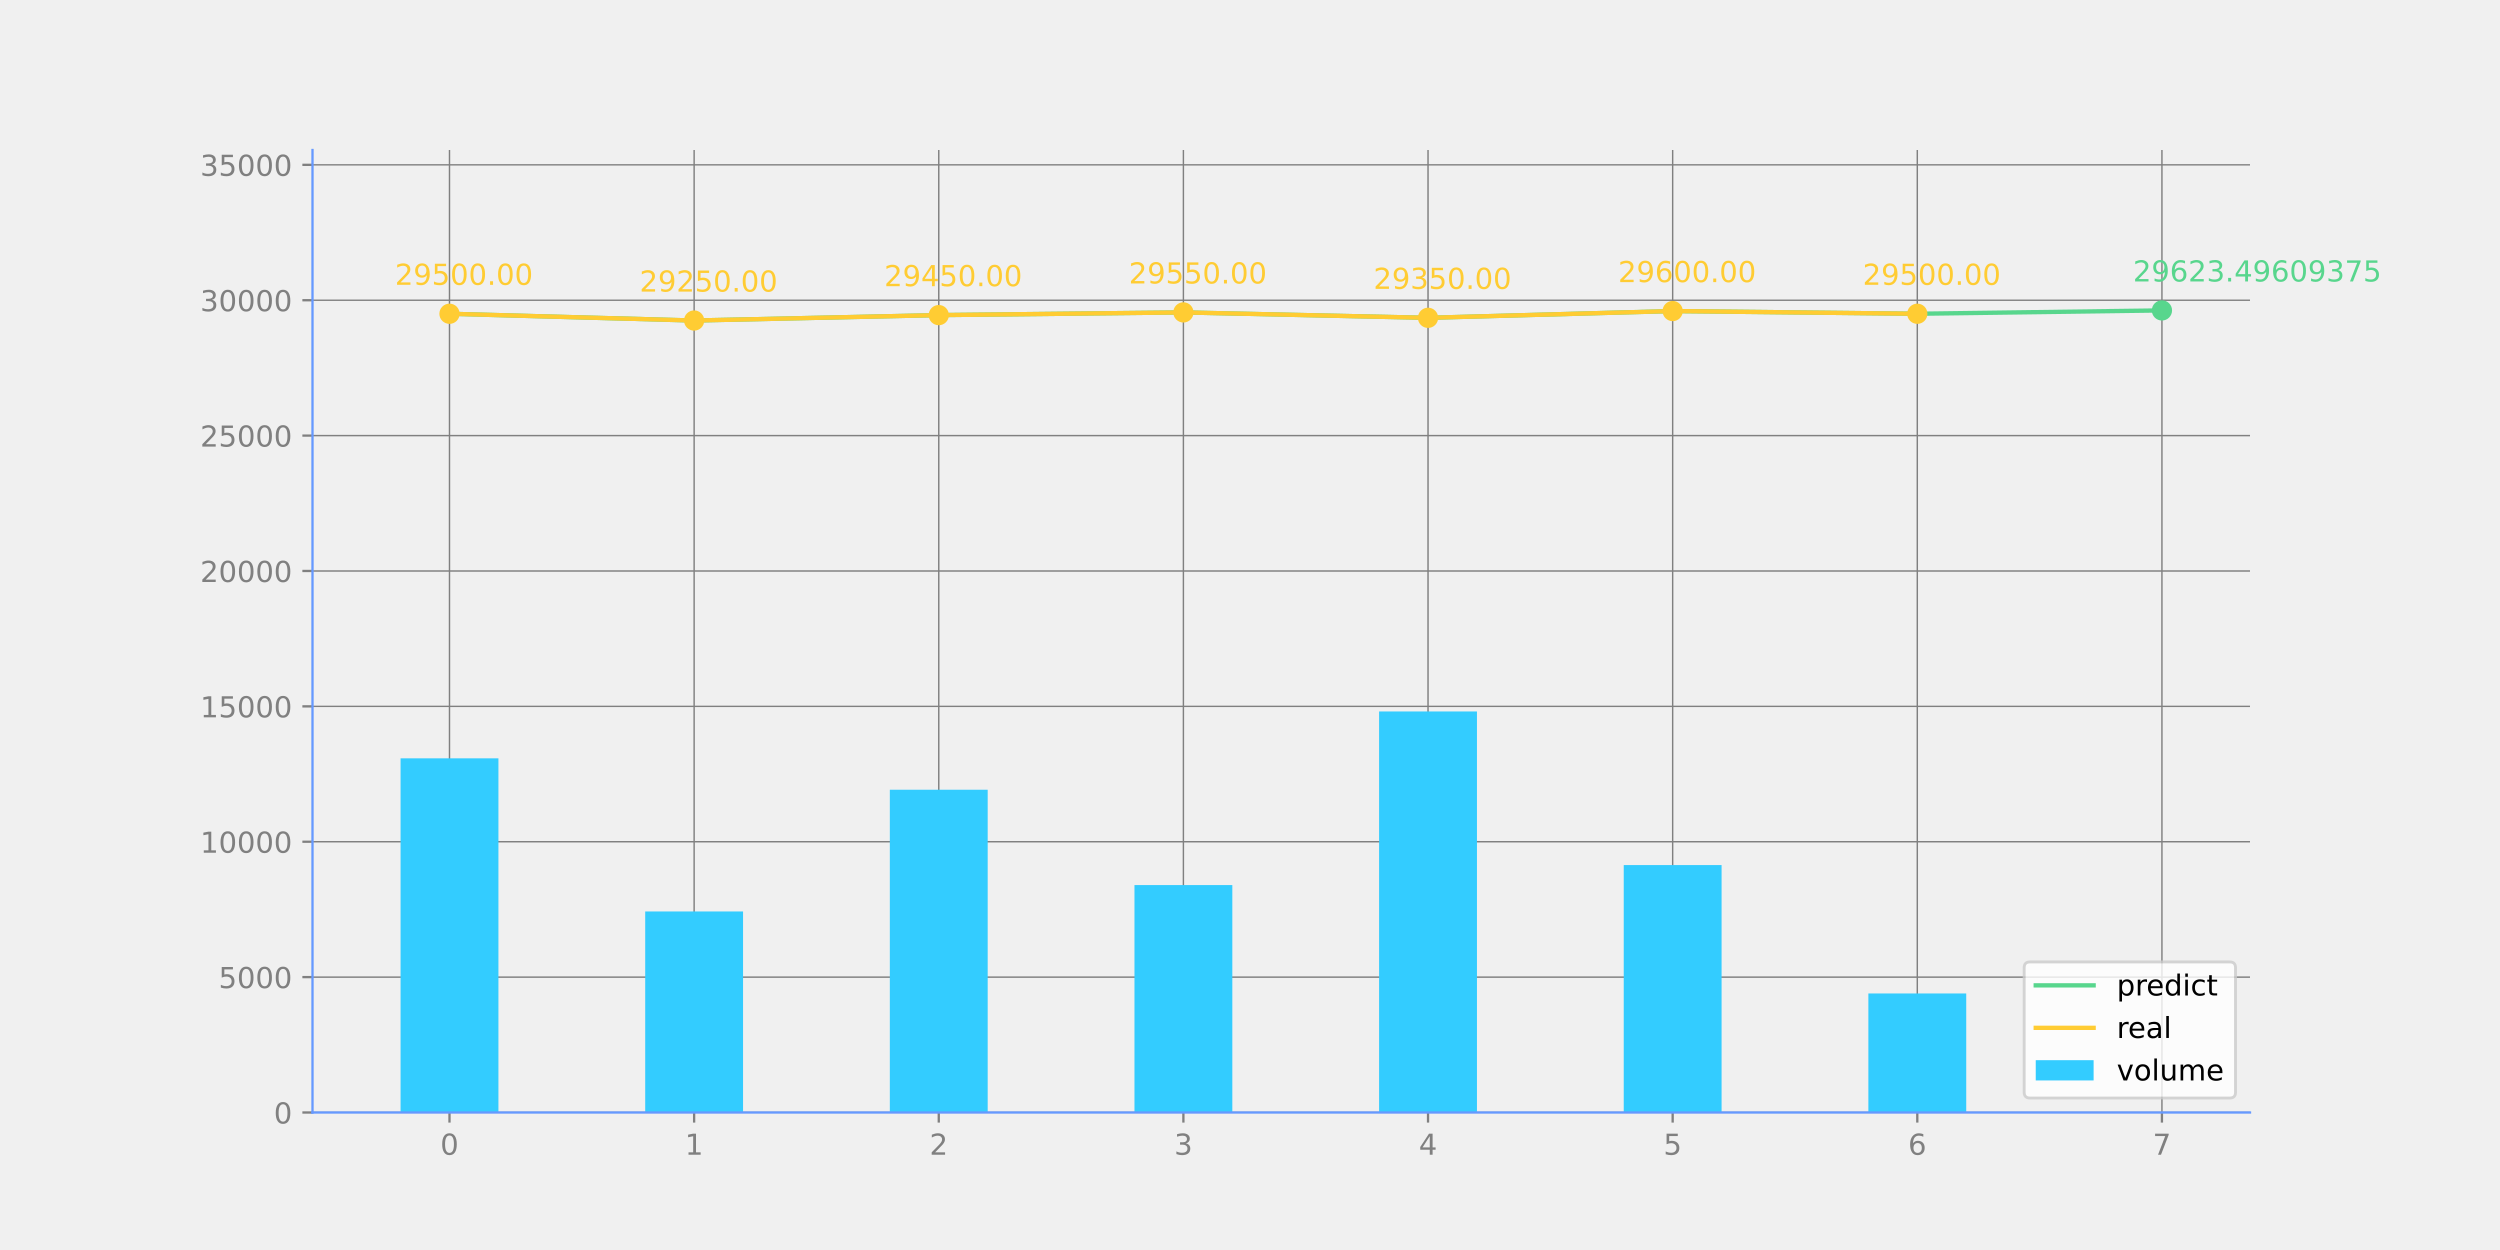
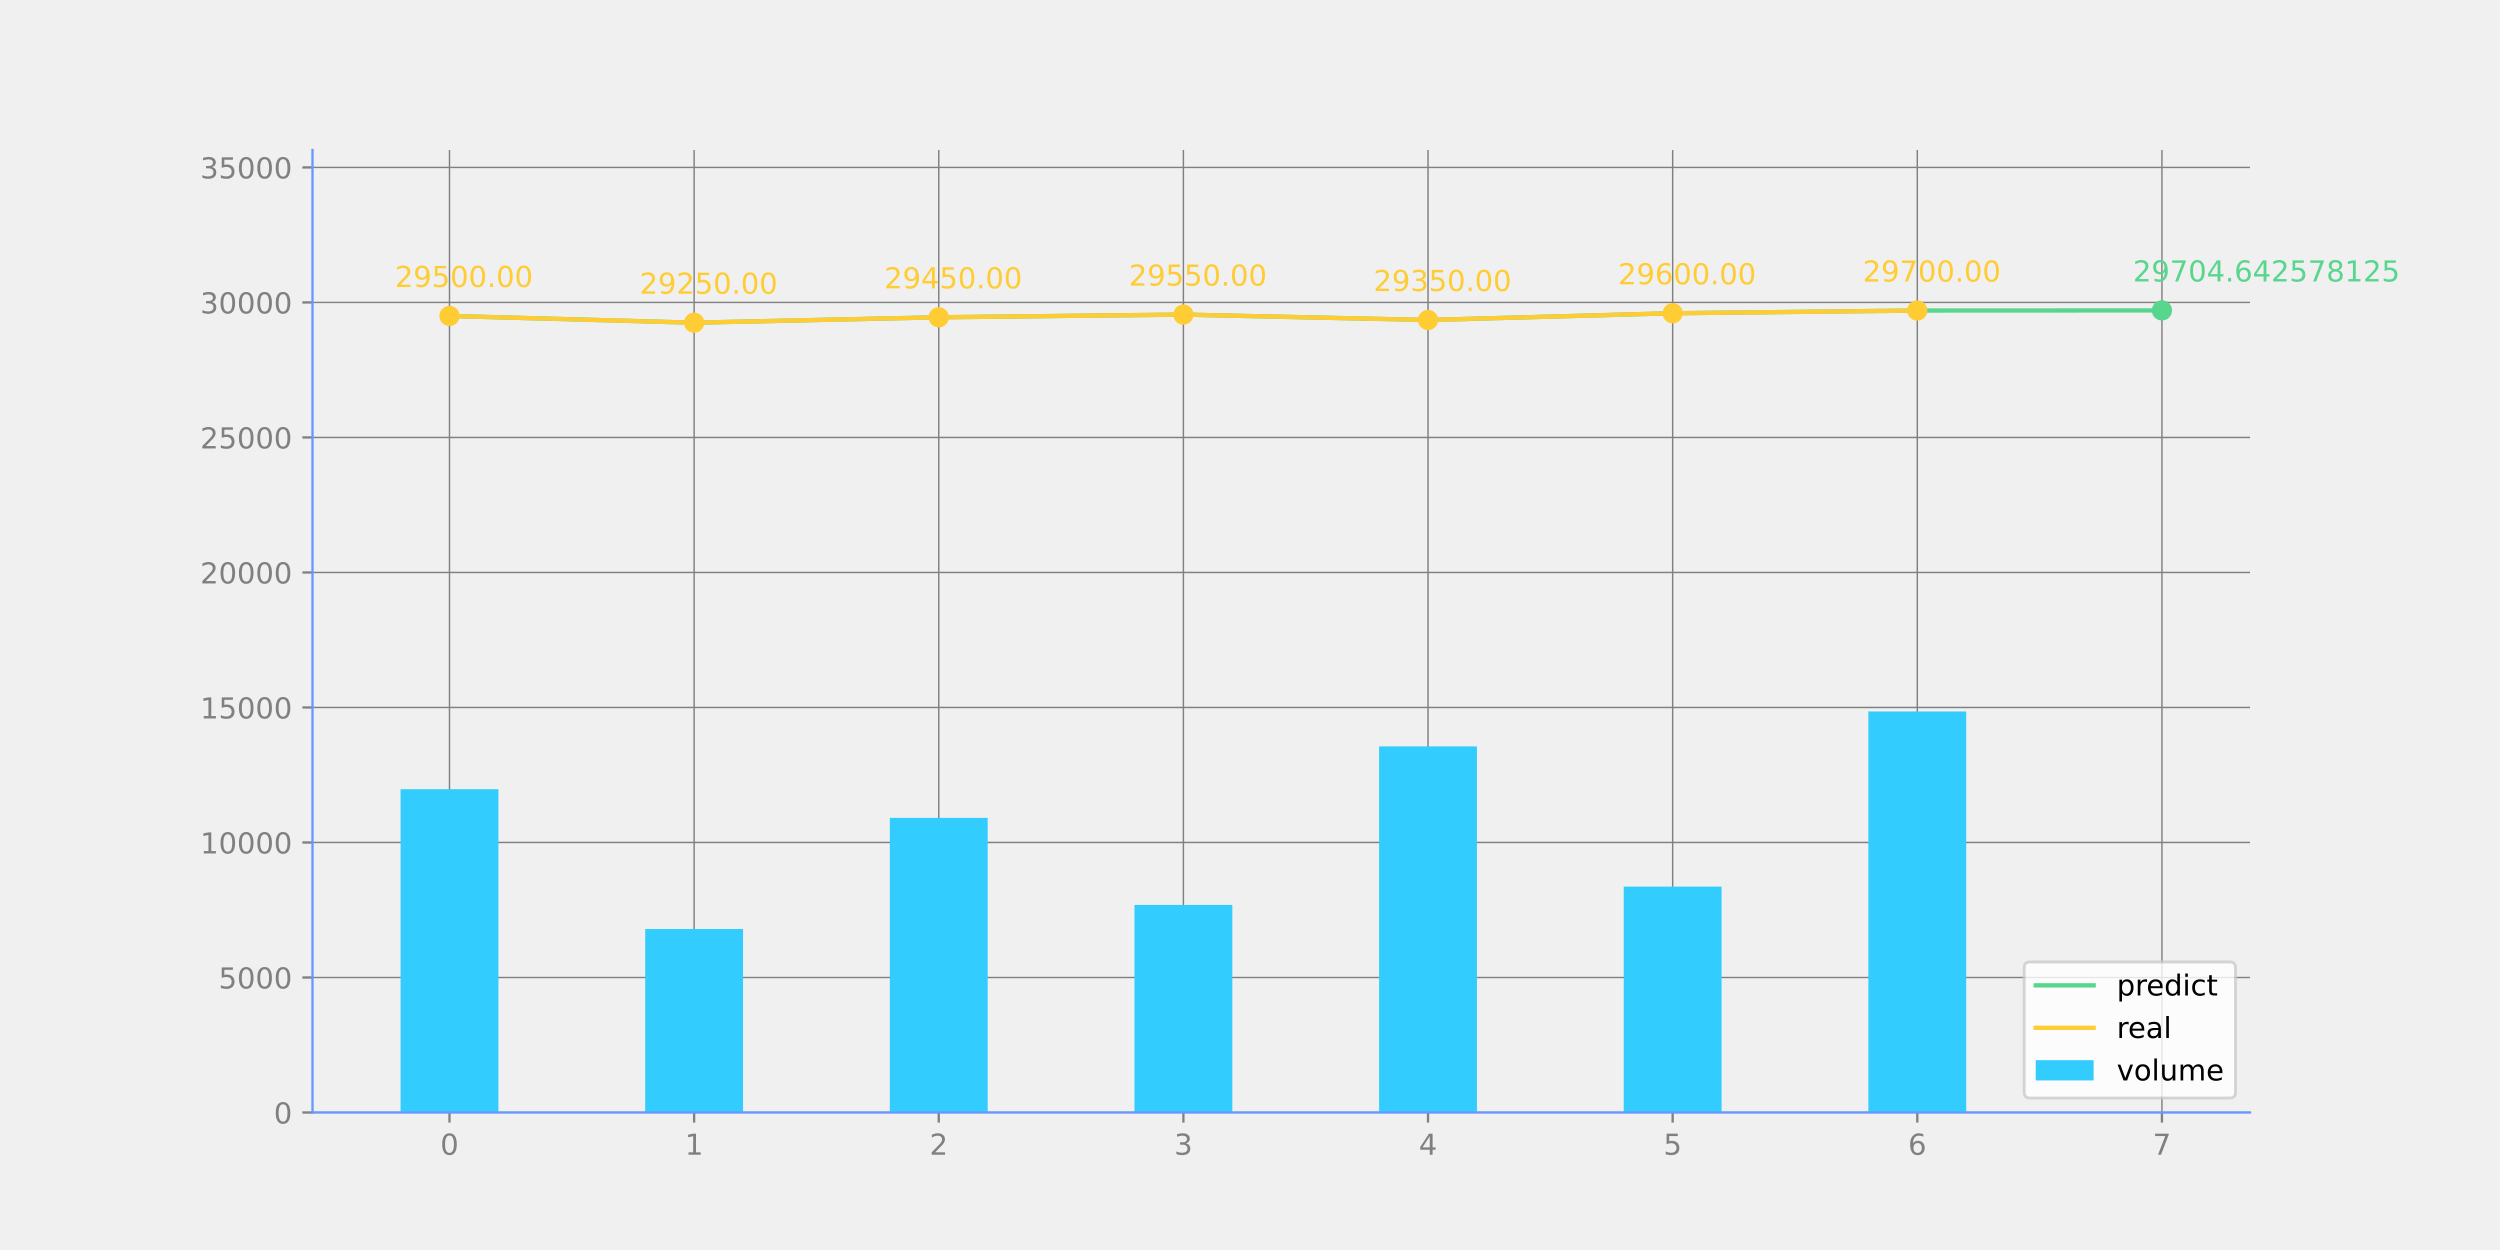
<svg xmlns="http://www.w3.org/2000/svg" xmlns:xlink="http://www.w3.org/1999/xlink" width="864pt" height="432pt" viewBox="0 0 864 432" version="1.1">
  <defs>
    <style type="text/css">*{stroke-linejoin: round; stroke-linecap: butt}</style>
  </defs>
  <g id="figure_1">
    <g id="patch_1">
      <path d="M 0 432  L 864 432  L 864 0  L 0 0  L 0 432  z " style="fill: none" />
    </g>
    <g id="axes_1">
      <g id="patch_2">
        <path d="M 108 384.48  L 777.6 384.48  L 777.6 51.84  L 108 51.84  L 108 384.48  z " style="fill: none" />
      </g>
      <g id="matplotlib.axis_1">
        <g id="xtick_1">
          <g id="line2d_1">
-             <path d="M 155.345 384.48  L 155.345 51.84  " clip-path="url(#p3c7b4d3e2b)" style="fill: none; stroke: #808080; stroke-width: 0.5; stroke-linecap: square" />
+             <path d="M 155.345 384.48  L 155.345 51.84  " clip-path="url(#pd8b45d0faf)" style="fill: none; stroke: #808080; stroke-width: 0.5; stroke-linecap: square" />
          </g>
          <g id="line2d_2">
            <defs>
-               <path id="m9f50996938" d="M 0 0  L 0 3.5  " style="stroke: #808080; stroke-width: 0.8" />
+               <path id="m81f7a54281" d="M 0 0  L 0 3.5  " style="stroke: #808080; stroke-width: 0.8" />
            </defs>
            <g>
-               <use xlink:href="#m9f50996938" x="155.345" y="384.48" style="fill: #808080; stroke: #808080; stroke-width: 0.8" />
+               <use xlink:href="#m81f7a54281" x="155.345" y="384.48" style="fill: #808080; stroke: #808080; stroke-width: 0.8" />
            </g>
          </g>
          <g id="text_1">
            <g style="fill: #808080" transform="translate(152.1642 399.0784) scale(0.1 -0.1)">
              <defs>
                <path id="DejaVuSans-30" d="M 2034 4250  Q 1547 4250 1301 3770  Q 1056 3291 1056 2328  Q 1056 1369 1301 889  Q 1547 409 2034 409  Q 2525 409 2770 889  Q 3016 1369 3016 2328  Q 3016 3291 2770 3770  Q 2525 4250 2034 4250  z M 2034 4750  Q 2819 4750 3233 4129  Q 3647 3509 3647 2328  Q 3647 1150 3233 529  Q 2819 -91 2034 -91  Q 1250 -91 836 529  Q 422 1150 422 2328  Q 422 3509 836 4129  Q 1250 4750 2034 4750  z " transform="scale(0.015625)" />
              </defs>
              <use xlink:href="#DejaVuSans-30" />
            </g>
          </g>
        </g>
        <g id="xtick_2">
          <g id="line2d_3">
-             <path d="M 239.891 384.48  L 239.891 51.84  " clip-path="url(#p3c7b4d3e2b)" style="fill: none; stroke: #808080; stroke-width: 0.5; stroke-linecap: square" />
+             <path d="M 239.891 384.48  L 239.891 51.84  " clip-path="url(#pd8b45d0faf)" style="fill: none; stroke: #808080; stroke-width: 0.5; stroke-linecap: square" />
          </g>
          <g id="line2d_4">
            <g>
-               <use xlink:href="#m9f50996938" x="239.891" y="384.48" style="fill: #808080; stroke: #808080; stroke-width: 0.8" />
+               <use xlink:href="#m81f7a54281" x="239.891" y="384.48" style="fill: #808080; stroke: #808080; stroke-width: 0.8" />
            </g>
          </g>
          <g id="text_2">
            <g style="fill: #808080" transform="translate(236.7097 399.0784) scale(0.1 -0.1)">
              <defs>
                <path id="DejaVuSans-31" d="M 794 531  L 1825 531  L 1825 4091  L 703 3866  L 703 4441  L 1819 4666  L 2450 4666  L 2450 531  L 3481 531  L 3481 0  L 794 0  L 794 531  z " transform="scale(0.015625)" />
              </defs>
              <use xlink:href="#DejaVuSans-31" />
            </g>
          </g>
        </g>
        <g id="xtick_3">
          <g id="line2d_5">
-             <path d="M 324.436 384.48  L 324.436 51.84  " clip-path="url(#p3c7b4d3e2b)" style="fill: none; stroke: #808080; stroke-width: 0.5; stroke-linecap: square" />
+             <path d="M 324.436 384.48  L 324.436 51.84  " clip-path="url(#pd8b45d0faf)" style="fill: none; stroke: #808080; stroke-width: 0.5; stroke-linecap: square" />
          </g>
          <g id="line2d_6">
            <g>
-               <use xlink:href="#m9f50996938" x="324.436" y="384.48" style="fill: #808080; stroke: #808080; stroke-width: 0.8" />
+               <use xlink:href="#m81f7a54281" x="324.436" y="384.48" style="fill: #808080; stroke: #808080; stroke-width: 0.8" />
            </g>
          </g>
          <g id="text_3">
            <g style="fill: #808080" transform="translate(321.2551 399.0784) scale(0.1 -0.1)">
              <defs>
                <path id="DejaVuSans-32" d="M 1228 531  L 3431 531  L 3431 0  L 469 0  L 469 531  Q 828 903 1448 1529  Q 2069 2156 2228 2338  Q 2531 2678 2651 2914  Q 2772 3150 2772 3378  Q 2772 3750 2511 3984  Q 2250 4219 1831 4219  Q 1534 4219 1204 4116  Q 875 4013 500 3803  L 500 4441  Q 881 4594 1212 4672  Q 1544 4750 1819 4750  Q 2544 4750 2975 4387  Q 3406 4025 3406 3419  Q 3406 3131 3298 2873  Q 3191 2616 2906 2266  Q 2828 2175 2409 1742  Q 1991 1309 1228 531  z " transform="scale(0.015625)" />
              </defs>
              <use xlink:href="#DejaVuSans-32" />
            </g>
          </g>
        </g>
        <g id="xtick_4">
          <g id="line2d_7">
-             <path d="M 408.982 384.48  L 408.982 51.84  " clip-path="url(#p3c7b4d3e2b)" style="fill: none; stroke: #808080; stroke-width: 0.5; stroke-linecap: square" />
+             <path d="M 408.982 384.48  L 408.982 51.84  " clip-path="url(#pd8b45d0faf)" style="fill: none; stroke: #808080; stroke-width: 0.5; stroke-linecap: square" />
          </g>
          <g id="line2d_8">
            <g>
-               <use xlink:href="#m9f50996938" x="408.982" y="384.48" style="fill: #808080; stroke: #808080; stroke-width: 0.8" />
+               <use xlink:href="#m81f7a54281" x="408.982" y="384.48" style="fill: #808080; stroke: #808080; stroke-width: 0.8" />
            </g>
          </g>
          <g id="text_4">
            <g style="fill: #808080" transform="translate(405.8006 399.0784) scale(0.1 -0.1)">
              <defs>
                <path id="DejaVuSans-33" d="M 2597 2516  Q 3050 2419 3304 2112  Q 3559 1806 3559 1356  Q 3559 666 3084 287  Q 2609 -91 1734 -91  Q 1441 -91 1130 -33  Q 819 25 488 141  L 488 750  Q 750 597 1062 519  Q 1375 441 1716 441  Q 2309 441 2620 675  Q 2931 909 2931 1356  Q 2931 1769 2642 2001  Q 2353 2234 1838 2234  L 1294 2234  L 1294 2753  L 1863 2753  Q 2328 2753 2575 2939  Q 2822 3125 2822 3475  Q 2822 3834 2567 4026  Q 2313 4219 1838 4219  Q 1578 4219 1281 4162  Q 984 4106 628 3988  L 628 4550  Q 988 4650 1302 4700  Q 1616 4750 1894 4750  Q 2613 4750 3031 4423  Q 3450 4097 3450 3541  Q 3450 3153 3228 2886  Q 3006 2619 2597 2516  z " transform="scale(0.015625)" />
              </defs>
              <use xlink:href="#DejaVuSans-33" />
            </g>
          </g>
        </g>
        <g id="xtick_5">
          <g id="line2d_9">
-             <path d="M 493.527 384.48  L 493.527 51.84  " clip-path="url(#p3c7b4d3e2b)" style="fill: none; stroke: #808080; stroke-width: 0.5; stroke-linecap: square" />
+             <path d="M 493.527 384.48  L 493.527 51.84  " clip-path="url(#pd8b45d0faf)" style="fill: none; stroke: #808080; stroke-width: 0.5; stroke-linecap: square" />
          </g>
          <g id="line2d_10">
            <g>
-               <use xlink:href="#m9f50996938" x="493.527" y="384.48" style="fill: #808080; stroke: #808080; stroke-width: 0.8" />
+               <use xlink:href="#m81f7a54281" x="493.527" y="384.48" style="fill: #808080; stroke: #808080; stroke-width: 0.8" />
            </g>
          </g>
          <g id="text_5">
            <g style="fill: #808080" transform="translate(490.346 399.0784) scale(0.1 -0.1)">
              <defs>
                <path id="DejaVuSans-34" d="M 2419 4116  L 825 1625  L 2419 1625  L 2419 4116  z M 2253 4666  L 3047 4666  L 3047 1625  L 3713 1625  L 3713 1100  L 3047 1100  L 3047 0  L 2419 0  L 2419 1100  L 313 1100  L 313 1709  L 2253 4666  z " transform="scale(0.015625)" />
              </defs>
              <use xlink:href="#DejaVuSans-34" />
            </g>
          </g>
        </g>
        <g id="xtick_6">
          <g id="line2d_11">
-             <path d="M 578.073 384.48  L 578.073 51.84  " clip-path="url(#p3c7b4d3e2b)" style="fill: none; stroke: #808080; stroke-width: 0.5; stroke-linecap: square" />
+             <path d="M 578.073 384.48  L 578.073 51.84  " clip-path="url(#pd8b45d0faf)" style="fill: none; stroke: #808080; stroke-width: 0.5; stroke-linecap: square" />
          </g>
          <g id="line2d_12">
            <g>
-               <use xlink:href="#m9f50996938" x="578.073" y="384.48" style="fill: #808080; stroke: #808080; stroke-width: 0.8" />
+               <use xlink:href="#m81f7a54281" x="578.073" y="384.48" style="fill: #808080; stroke: #808080; stroke-width: 0.8" />
            </g>
          </g>
          <g id="text_6">
            <g style="fill: #808080" transform="translate(574.8915 399.0784) scale(0.1 -0.1)">
              <defs>
                <path id="DejaVuSans-35" d="M 691 4666  L 3169 4666  L 3169 4134  L 1269 4134  L 1269 2991  Q 1406 3038 1543 3061  Q 1681 3084 1819 3084  Q 2600 3084 3056 2656  Q 3513 2228 3513 1497  Q 3513 744 3044 326  Q 2575 -91 1722 -91  Q 1428 -91 1123 -41  Q 819 9 494 109  L 494 744  Q 775 591 1075 516  Q 1375 441 1709 441  Q 2250 441 2565 725  Q 2881 1009 2881 1497  Q 2881 1984 2565 2268  Q 2250 2553 1709 2553  Q 1456 2553 1204 2497  Q 953 2441 691 2322  L 691 4666  z " transform="scale(0.015625)" />
              </defs>
              <use xlink:href="#DejaVuSans-35" />
            </g>
          </g>
        </g>
        <g id="xtick_7">
          <g id="line2d_13">
-             <path d="M 662.618 384.48  L 662.618 51.84  " clip-path="url(#p3c7b4d3e2b)" style="fill: none; stroke: #808080; stroke-width: 0.5; stroke-linecap: square" />
+             <path d="M 662.618 384.48  L 662.618 51.84  " clip-path="url(#pd8b45d0faf)" style="fill: none; stroke: #808080; stroke-width: 0.5; stroke-linecap: square" />
          </g>
          <g id="line2d_14">
            <g>
-               <use xlink:href="#m9f50996938" x="662.618" y="384.48" style="fill: #808080; stroke: #808080; stroke-width: 0.8" />
+               <use xlink:href="#m81f7a54281" x="662.618" y="384.48" style="fill: #808080; stroke: #808080; stroke-width: 0.8" />
            </g>
          </g>
          <g id="text_7">
            <g style="fill: #808080" transform="translate(659.4369 399.0784) scale(0.1 -0.1)">
              <defs>
                <path id="DejaVuSans-36" d="M 2113 2584  Q 1688 2584 1439 2293  Q 1191 2003 1191 1497  Q 1191 994 1439 701  Q 1688 409 2113 409  Q 2538 409 2786 701  Q 3034 994 3034 1497  Q 3034 2003 2786 2293  Q 2538 2584 2113 2584  z M 3366 4563  L 3366 3988  Q 3128 4100 2886 4159  Q 2644 4219 2406 4219  Q 1781 4219 1451 3797  Q 1122 3375 1075 2522  Q 1259 2794 1537 2939  Q 1816 3084 2150 3084  Q 2853 3084 3261 2657  Q 3669 2231 3669 1497  Q 3669 778 3244 343  Q 2819 -91 2113 -91  Q 1303 -91 875 529  Q 447 1150 447 2328  Q 447 3434 972 4092  Q 1497 4750 2381 4750  Q 2619 4750 2861 4703  Q 3103 4656 3366 4563  z " transform="scale(0.015625)" />
              </defs>
              <use xlink:href="#DejaVuSans-36" />
            </g>
          </g>
        </g>
        <g id="xtick_8">
          <g id="line2d_15">
-             <path d="M 747.164 384.48  L 747.164 51.84  " clip-path="url(#p3c7b4d3e2b)" style="fill: none; stroke: #808080; stroke-width: 0.5; stroke-linecap: square" />
+             <path d="M 747.164 384.48  L 747.164 51.84  " clip-path="url(#pd8b45d0faf)" style="fill: none; stroke: #808080; stroke-width: 0.5; stroke-linecap: square" />
          </g>
          <g id="line2d_16">
            <g>
-               <use xlink:href="#m9f50996938" x="747.164" y="384.48" style="fill: #808080; stroke: #808080; stroke-width: 0.8" />
+               <use xlink:href="#m81f7a54281" x="747.164" y="384.48" style="fill: #808080; stroke: #808080; stroke-width: 0.8" />
            </g>
          </g>
          <g id="text_8">
            <g style="fill: #808080" transform="translate(743.9824 399.0784) scale(0.1 -0.1)">
              <defs>
                <path id="DejaVuSans-37" d="M 525 4666  L 3525 4666  L 3525 4397  L 1831 0  L 1172 0  L 2766 4134  L 525 4134  L 525 4666  z " transform="scale(0.015625)" />
              </defs>
              <use xlink:href="#DejaVuSans-37" />
            </g>
          </g>
        </g>
      </g>
      <g id="matplotlib.axis_2">
        <g id="ytick_1">
          <g id="line2d_17">
-             <path d="M 108 384.48  L 777.6 384.48  " clip-path="url(#p3c7b4d3e2b)" style="fill: none; stroke: #808080; stroke-width: 0.5; stroke-linecap: square" />
+             <path d="M 108 384.48  L 777.6 384.48  " clip-path="url(#pd8b45d0faf)" style="fill: none; stroke: #808080; stroke-width: 0.5; stroke-linecap: square" />
          </g>
          <g id="line2d_18">
            <defs>
-               <path id="mf0e08f023d" d="M 0 0  L -3.5 0  " style="stroke: #808080; stroke-width: 0.8" />
+               <path id="m6a8e55e0a5" d="M 0 0  L -3.5 0  " style="stroke: #808080; stroke-width: 0.8" />
            </defs>
            <g>
-               <use xlink:href="#mf0e08f023d" x="108" y="384.48" style="fill: #808080; stroke: #808080; stroke-width: 0.8" />
+               <use xlink:href="#m6a8e55e0a5" x="108" y="384.48" style="fill: #808080; stroke: #808080; stroke-width: 0.8" />
            </g>
          </g>
          <g id="text_9">
            <g style="fill: #808080" transform="translate(94.6375 388.2792) scale(0.1 -0.1)">
              <use xlink:href="#DejaVuSans-30" />
            </g>
          </g>
        </g>
        <g id="ytick_2">
          <g id="line2d_19">
-             <path d="M 108 337.693  L 777.6 337.693  " clip-path="url(#p3c7b4d3e2b)" style="fill: none; stroke: #808080; stroke-width: 0.5; stroke-linecap: square" />
+             <path d="M 108 337.821  L 777.6 337.821  " clip-path="url(#pd8b45d0faf)" style="fill: none; stroke: #808080; stroke-width: 0.5; stroke-linecap: square" />
          </g>
          <g id="line2d_20">
            <g>
-               <use xlink:href="#mf0e08f023d" x="108" y="337.693" style="fill: #808080; stroke: #808080; stroke-width: 0.8" />
+               <use xlink:href="#m6a8e55e0a5" x="108" y="337.821" style="fill: #808080; stroke: #808080; stroke-width: 0.8" />
            </g>
          </g>
          <g id="text_10">
-             <g style="fill: #808080" transform="translate(75.55 341.492) scale(0.1 -0.1)">
+             <g style="fill: #808080" transform="translate(75.55 341.6198) scale(0.1 -0.1)">
              <use xlink:href="#DejaVuSans-35" />
              <use xlink:href="#DejaVuSans-30" x="63.623" />
              <use xlink:href="#DejaVuSans-30" x="127.246" />
              <use xlink:href="#DejaVuSans-30" x="190.869" />
            </g>
          </g>
        </g>
        <g id="ytick_3">
          <g id="line2d_21">
-             <path d="M 108 290.906  L 777.6 290.906  " clip-path="url(#p3c7b4d3e2b)" style="fill: none; stroke: #808080; stroke-width: 0.5; stroke-linecap: square" />
+             <path d="M 108 291.161  L 777.6 291.161  " clip-path="url(#pd8b45d0faf)" style="fill: none; stroke: #808080; stroke-width: 0.5; stroke-linecap: square" />
          </g>
          <g id="line2d_22">
            <g>
-               <use xlink:href="#mf0e08f023d" x="108" y="290.906" style="fill: #808080; stroke: #808080; stroke-width: 0.8" />
+               <use xlink:href="#m6a8e55e0a5" x="108" y="291.161" style="fill: #808080; stroke: #808080; stroke-width: 0.8" />
            </g>
          </g>
          <g id="text_11">
-             <g style="fill: #808080" transform="translate(69.1875 294.7048) scale(0.1 -0.1)">
+             <g style="fill: #808080" transform="translate(69.1875 294.9605) scale(0.1 -0.1)">
              <use xlink:href="#DejaVuSans-31" />
              <use xlink:href="#DejaVuSans-30" x="63.623" />
              <use xlink:href="#DejaVuSans-30" x="127.246" />
              <use xlink:href="#DejaVuSans-30" x="190.869" />
              <use xlink:href="#DejaVuSans-30" x="254.492" />
            </g>
          </g>
        </g>
        <g id="ytick_4">
          <g id="line2d_23">
-             <path d="M 108 244.118  L 777.6 244.118  " clip-path="url(#p3c7b4d3e2b)" style="fill: none; stroke: #808080; stroke-width: 0.5; stroke-linecap: square" />
+             <path d="M 108 244.502  L 777.6 244.502  " clip-path="url(#pd8b45d0faf)" style="fill: none; stroke: #808080; stroke-width: 0.5; stroke-linecap: square" />
          </g>
          <g id="line2d_24">
            <g>
-               <use xlink:href="#mf0e08f023d" x="108" y="244.118" style="fill: #808080; stroke: #808080; stroke-width: 0.8" />
+               <use xlink:href="#m6a8e55e0a5" x="108" y="244.502" style="fill: #808080; stroke: #808080; stroke-width: 0.8" />
            </g>
          </g>
          <g id="text_12">
-             <g style="fill: #808080" transform="translate(69.1875 247.9177) scale(0.1 -0.1)">
+             <g style="fill: #808080" transform="translate(69.1875 248.3011) scale(0.1 -0.1)">
              <use xlink:href="#DejaVuSans-31" />
              <use xlink:href="#DejaVuSans-35" x="63.623" />
              <use xlink:href="#DejaVuSans-30" x="127.246" />
              <use xlink:href="#DejaVuSans-30" x="190.869" />
              <use xlink:href="#DejaVuSans-30" x="254.492" />
            </g>
          </g>
        </g>
        <g id="ytick_5">
          <g id="line2d_25">
-             <path d="M 108 197.331  L 777.6 197.331  " clip-path="url(#p3c7b4d3e2b)" style="fill: none; stroke: #808080; stroke-width: 0.5; stroke-linecap: square" />
+             <path d="M 108 197.843  L 777.6 197.843  " clip-path="url(#pd8b45d0faf)" style="fill: none; stroke: #808080; stroke-width: 0.5; stroke-linecap: square" />
          </g>
          <g id="line2d_26">
            <g>
-               <use xlink:href="#mf0e08f023d" x="108" y="197.331" style="fill: #808080; stroke: #808080; stroke-width: 0.8" />
+               <use xlink:href="#m6a8e55e0a5" x="108" y="197.843" style="fill: #808080; stroke: #808080; stroke-width: 0.8" />
            </g>
          </g>
          <g id="text_13">
-             <g style="fill: #808080" transform="translate(69.1875 201.1305) scale(0.1 -0.1)">
+             <g style="fill: #808080" transform="translate(69.1875 201.6417) scale(0.1 -0.1)">
              <use xlink:href="#DejaVuSans-32" />
              <use xlink:href="#DejaVuSans-30" x="63.623" />
              <use xlink:href="#DejaVuSans-30" x="127.246" />
              <use xlink:href="#DejaVuSans-30" x="190.869" />
              <use xlink:href="#DejaVuSans-30" x="254.492" />
            </g>
          </g>
        </g>
        <g id="ytick_6">
          <g id="line2d_27">
-             <path d="M 108 150.544  L 777.6 150.544  " clip-path="url(#p3c7b4d3e2b)" style="fill: none; stroke: #808080; stroke-width: 0.5; stroke-linecap: square" />
+             <path d="M 108 151.183  L 777.6 151.183  " clip-path="url(#pd8b45d0faf)" style="fill: none; stroke: #808080; stroke-width: 0.5; stroke-linecap: square" />
          </g>
          <g id="line2d_28">
            <g>
-               <use xlink:href="#mf0e08f023d" x="108" y="150.544" style="fill: #808080; stroke: #808080; stroke-width: 0.8" />
+               <use xlink:href="#m6a8e55e0a5" x="108" y="151.183" style="fill: #808080; stroke: #808080; stroke-width: 0.8" />
            </g>
          </g>
          <g id="text_14">
-             <g style="fill: #808080" transform="translate(69.1875 154.3433) scale(0.1 -0.1)">
+             <g style="fill: #808080" transform="translate(69.1875 154.9824) scale(0.1 -0.1)">
              <use xlink:href="#DejaVuSans-32" />
              <use xlink:href="#DejaVuSans-35" x="63.623" />
              <use xlink:href="#DejaVuSans-30" x="127.246" />
              <use xlink:href="#DejaVuSans-30" x="190.869" />
              <use xlink:href="#DejaVuSans-30" x="254.492" />
            </g>
          </g>
        </g>
        <g id="ytick_7">
          <g id="line2d_29">
-             <path d="M 108 103.757  L 777.6 103.757  " clip-path="url(#p3c7b4d3e2b)" style="fill: none; stroke: #808080; stroke-width: 0.5; stroke-linecap: square" />
+             <path d="M 108 104.524  L 777.6 104.524  " clip-path="url(#pd8b45d0faf)" style="fill: none; stroke: #808080; stroke-width: 0.5; stroke-linecap: square" />
          </g>
          <g id="line2d_30">
            <g>
-               <use xlink:href="#mf0e08f023d" x="108" y="103.757" style="fill: #808080; stroke: #808080; stroke-width: 0.8" />
+               <use xlink:href="#m6a8e55e0a5" x="108" y="104.524" style="fill: #808080; stroke: #808080; stroke-width: 0.8" />
            </g>
          </g>
          <g id="text_15">
-             <g style="fill: #808080" transform="translate(69.1875 107.5561) scale(0.1 -0.1)">
+             <g style="fill: #808080" transform="translate(69.1875 108.323) scale(0.1 -0.1)">
              <use xlink:href="#DejaVuSans-33" />
              <use xlink:href="#DejaVuSans-30" x="63.623" />
              <use xlink:href="#DejaVuSans-30" x="127.246" />
              <use xlink:href="#DejaVuSans-30" x="190.869" />
              <use xlink:href="#DejaVuSans-30" x="254.492" />
            </g>
          </g>
        </g>
        <g id="ytick_8">
          <g id="line2d_31">
-             <path d="M 108 56.97  L 777.6 56.97  " clip-path="url(#p3c7b4d3e2b)" style="fill: none; stroke: #808080; stroke-width: 0.5; stroke-linecap: square" />
+             <path d="M 108 57.864  L 777.6 57.864  " clip-path="url(#pd8b45d0faf)" style="fill: none; stroke: #808080; stroke-width: 0.5; stroke-linecap: square" />
          </g>
          <g id="line2d_32">
            <g>
-               <use xlink:href="#mf0e08f023d" x="108" y="56.97" style="fill: #808080; stroke: #808080; stroke-width: 0.8" />
+               <use xlink:href="#m6a8e55e0a5" x="108" y="57.864" style="fill: #808080; stroke: #808080; stroke-width: 0.8" />
            </g>
          </g>
          <g id="text_16">
-             <g style="fill: #808080" transform="translate(69.1875 60.76892) scale(0.1 -0.1)">
+             <g style="fill: #808080" transform="translate(69.1875 61.66361) scale(0.1 -0.1)">
              <use xlink:href="#DejaVuSans-33" />
              <use xlink:href="#DejaVuSans-35" x="63.623" />
              <use xlink:href="#DejaVuSans-30" x="127.246" />
              <use xlink:href="#DejaVuSans-30" x="190.869" />
              <use xlink:href="#DejaVuSans-30" x="254.492" />
            </g>
          </g>
        </g>
      </g>
      <g id="line2d_33">
-         <path d="M 155.345 108.436  L 239.891 110.775  L 324.436 108.903  L 408.982 107.968  L 493.527 109.839  L 578.073 107.5  L 662.618 108.436  L 747.164 107.28  " clip-path="url(#p3c7b4d3e2b)" style="fill: none; stroke: #58d68d; stroke-width: 1.5; stroke-linecap: square" />
+         <path d="M 155.345 109.19  L 239.891 111.523  L 324.436 109.656  L 408.982 108.723  L 493.527 110.589  L 578.073 108.257  L 662.618 107.323  L 747.164 107.28  " clip-path="url(#pd8b45d0faf)" style="fill: none; stroke: #58d68d; stroke-width: 1.5; stroke-linecap: square" />
      </g>
      <g id="line2d_34">
-         <path d="M 155.345 108.436  L 239.891 110.775  L 324.436 108.903  L 408.982 107.968  L 493.527 109.839  L 578.073 107.5  L 662.618 108.436  " clip-path="url(#p3c7b4d3e2b)" style="fill: none; stroke: #ffcc33; stroke-width: 1.5; stroke-linecap: square" />
+         <path d="M 155.345 109.19  L 239.891 111.523  L 324.436 109.656  L 408.982 108.723  L 493.527 110.589  L 578.073 108.257  L 662.618 107.323  " clip-path="url(#pd8b45d0faf)" style="fill: none; stroke: #ffcc33; stroke-width: 1.5; stroke-linecap: square" />
      </g>
      <g id="patch_3">
-         <path d="M 138.436 384.48  L 172.255 384.48  L 172.255 262.079  L 138.436 262.079  z " clip-path="url(#p3c7b4d3e2b)" style="fill: #33ccff" />
+         <path d="M 138.436 384.48  L 172.255 384.48  L 172.255 272.751  L 138.436 272.751  z " clip-path="url(#pd8b45d0faf)" style="fill: #33ccff" />
      </g>
      <g id="patch_4">
-         <path d="M 222.982 384.48  L 256.8 384.48  L 256.8 315.011  L 222.982 315.011  z " clip-path="url(#p3c7b4d3e2b)" style="fill: #33ccff" />
+         <path d="M 222.982 384.48  L 256.8 384.48  L 256.8 321.068  L 222.982 321.068  z " clip-path="url(#pd8b45d0faf)" style="fill: #33ccff" />
      </g>
      <g id="patch_5">
-         <path d="M 307.527 384.48  L 341.345 384.48  L 341.345 272.923  L 307.527 272.923  z " clip-path="url(#p3c7b4d3e2b)" style="fill: #33ccff" />
+         <path d="M 307.527 384.48  L 341.345 384.48  L 341.345 282.65  L 307.527 282.65  z " clip-path="url(#pd8b45d0faf)" style="fill: #33ccff" />
      </g>
      <g id="patch_6">
-         <path d="M 392.073 384.48  L 425.891 384.48  L 425.891 305.886  L 392.073 305.886  z " clip-path="url(#p3c7b4d3e2b)" style="fill: #33ccff" />
+         <path d="M 392.073 384.48  L 425.891 384.48  L 425.891 312.739  L 392.073 312.739  z " clip-path="url(#pd8b45d0faf)" style="fill: #33ccff" />
      </g>
      <g id="patch_7">
-         <path d="M 476.618 384.48  L 510.436 384.48  L 510.436 245.88  L 476.618 245.88  z " clip-path="url(#p3c7b4d3e2b)" style="fill: #33ccff" />
+         <path d="M 476.618 384.48  L 510.436 384.48  L 510.436 257.964  L 476.618 257.964  z " clip-path="url(#pd8b45d0faf)" style="fill: #33ccff" />
      </g>
      <g id="patch_8">
-         <path d="M 561.164 384.48  L 594.982 384.48  L 594.982 298.964  L 561.164 298.964  z " clip-path="url(#p3c7b4d3e2b)" style="fill: #33ccff" />
+         <path d="M 561.164 384.48  L 594.982 384.48  L 594.982 306.42  L 561.164 306.42  z " clip-path="url(#pd8b45d0faf)" style="fill: #33ccff" />
      </g>
      <g id="patch_9">
-         <path d="M 645.709 384.48  L 679.527 384.48  L 679.527 343.345  L 645.709 343.345  z " clip-path="url(#p3c7b4d3e2b)" style="fill: #33ccff" />
+         <path d="M 645.709 384.48  L 679.527 384.48  L 679.527 245.88  L 645.709 245.88  z " clip-path="url(#pd8b45d0faf)" style="fill: #33ccff" />
      </g>
      <g id="PathCollection_1">
        <defs>
-           <path id="m2ef357e463" d="M 0 3  C 0.796 3 1.559 2.684 2.121 2.121  C 2.684 1.559 3 0.796 3 0  C 3 -0.796 2.684 -1.559 2.121 -2.121  C 1.559 -2.684 0.796 -3 0 -3  C -0.796 -3 -1.559 -2.684 -2.121 -2.121  C -2.684 -1.559 -3 -0.796 -3 0  C -3 0.796 -2.684 1.559 -2.121 2.121  C -1.559 2.684 -0.796 3 0 3  z " style="stroke: #ffcc33" />
+           <path id="maa24f1cf98" d="M 0 3  C 0.796 3 1.559 2.684 2.121 2.121  C 2.684 1.559 3 0.796 3 0  C 3 -0.796 2.684 -1.559 2.121 -2.121  C 1.559 -2.684 0.796 -3 0 -3  C -0.796 -3 -1.559 -2.684 -2.121 -2.121  C -2.684 -1.559 -3 -0.796 -3 0  C -3 0.796 -2.684 1.559 -2.121 2.121  C -1.559 2.684 -0.796 3 0 3  z " style="stroke: #ffcc33" />
        </defs>
-         <g clip-path="url(#p3c7b4d3e2b)">
-           <use xlink:href="#m2ef357e463" x="155.345" y="108.436" style="fill: #ffcc33; stroke: #ffcc33" />
-           <use xlink:href="#m2ef357e463" x="239.891" y="110.775" style="fill: #ffcc33; stroke: #ffcc33" />
-           <use xlink:href="#m2ef357e463" x="324.436" y="108.903" style="fill: #ffcc33; stroke: #ffcc33" />
-           <use xlink:href="#m2ef357e463" x="408.982" y="107.968" style="fill: #ffcc33; stroke: #ffcc33" />
-           <use xlink:href="#m2ef357e463" x="493.527" y="109.839" style="fill: #ffcc33; stroke: #ffcc33" />
-           <use xlink:href="#m2ef357e463" x="578.073" y="107.5" style="fill: #ffcc33; stroke: #ffcc33" />
-           <use xlink:href="#m2ef357e463" x="662.618" y="108.436" style="fill: #ffcc33; stroke: #ffcc33" />
+         <g clip-path="url(#pd8b45d0faf)">
+           <use xlink:href="#maa24f1cf98" x="155.345" y="109.19" style="fill: #ffcc33; stroke: #ffcc33" />
+           <use xlink:href="#maa24f1cf98" x="239.891" y="111.523" style="fill: #ffcc33; stroke: #ffcc33" />
+           <use xlink:href="#maa24f1cf98" x="324.436" y="109.656" style="fill: #ffcc33; stroke: #ffcc33" />
+           <use xlink:href="#maa24f1cf98" x="408.982" y="108.723" style="fill: #ffcc33; stroke: #ffcc33" />
+           <use xlink:href="#maa24f1cf98" x="493.527" y="110.589" style="fill: #ffcc33; stroke: #ffcc33" />
+           <use xlink:href="#maa24f1cf98" x="578.073" y="108.257" style="fill: #ffcc33; stroke: #ffcc33" />
+           <use xlink:href="#maa24f1cf98" x="662.618" y="107.323" style="fill: #ffcc33; stroke: #ffcc33" />
        </g>
      </g>
      <g id="text_17">
-         <g style="fill: #ffcc33" transform="translate(136.4876 98.43561) scale(0.1 -0.1)">
+         <g style="fill: #ffcc33" transform="translate(136.4876 99.1897) scale(0.1 -0.1)">
          <defs>
            <path id="DejaVuSans-39" d="M 703 97  L 703 672  Q 941 559 1184 500  Q 1428 441 1663 441  Q 2288 441 2617 861  Q 2947 1281 2994 2138  Q 2813 1869 2534 1725  Q 2256 1581 1919 1581  Q 1219 1581 811 2004  Q 403 2428 403 3163  Q 403 3881 828 4315  Q 1253 4750 1959 4750  Q 2769 4750 3195 4129  Q 3622 3509 3622 2328  Q 3622 1225 3098 567  Q 2575 -91 1691 -91  Q 1453 -91 1209 -44  Q 966 3 703 97  z M 1959 2075  Q 2384 2075 2632 2365  Q 2881 2656 2881 3163  Q 2881 3666 2632 3958  Q 2384 4250 1959 4250  Q 1534 4250 1286 3958  Q 1038 3666 1038 3163  Q 1038 2656 1286 2365  Q 1534 2075 1959 2075  z " transform="scale(0.015625)" />
            <path id="DejaVuSans-2e" d="M 684 794  L 1344 794  L 1344 0  L 684 0  L 684 794  z " transform="scale(0.015625)" />
          </defs>
          <use xlink:href="#DejaVuSans-32" />
          <use xlink:href="#DejaVuSans-39" x="63.623" />
          <use xlink:href="#DejaVuSans-35" x="127.246" />
          <use xlink:href="#DejaVuSans-30" x="190.869" />
          <use xlink:href="#DejaVuSans-30" x="254.492" />
          <use xlink:href="#DejaVuSans-2e" x="318.115" />
          <use xlink:href="#DejaVuSans-30" x="349.902" />
          <use xlink:href="#DejaVuSans-30" x="413.525" />
        </g>
      </g>
      <g id="text_18">
-         <g style="fill: #ffcc33" transform="translate(221.0331 100.775) scale(0.1 -0.1)">
+         <g style="fill: #ffcc33" transform="translate(221.0331 101.5227) scale(0.1 -0.1)">
          <use xlink:href="#DejaVuSans-32" />
          <use xlink:href="#DejaVuSans-39" x="63.623" />
          <use xlink:href="#DejaVuSans-32" x="127.246" />
          <use xlink:href="#DejaVuSans-35" x="190.869" />
          <use xlink:href="#DejaVuSans-30" x="254.492" />
          <use xlink:href="#DejaVuSans-2e" x="318.115" />
          <use xlink:href="#DejaVuSans-30" x="349.902" />
          <use xlink:href="#DejaVuSans-30" x="413.525" />
        </g>
      </g>
      <g id="text_19">
-         <g style="fill: #ffcc33" transform="translate(305.5786 98.90348) scale(0.1 -0.1)">
+         <g style="fill: #ffcc33" transform="translate(305.5786 99.65629) scale(0.1 -0.1)">
          <use xlink:href="#DejaVuSans-32" />
          <use xlink:href="#DejaVuSans-39" x="63.623" />
          <use xlink:href="#DejaVuSans-34" x="127.246" />
          <use xlink:href="#DejaVuSans-35" x="190.869" />
          <use xlink:href="#DejaVuSans-30" x="254.492" />
          <use xlink:href="#DejaVuSans-2e" x="318.115" />
          <use xlink:href="#DejaVuSans-30" x="349.902" />
          <use xlink:href="#DejaVuSans-30" x="413.525" />
        </g>
      </g>
      <g id="text_20">
-         <g style="fill: #ffcc33" transform="translate(390.124 97.96774) scale(0.1 -0.1)">
+         <g style="fill: #ffcc33" transform="translate(390.124 98.72311) scale(0.1 -0.1)">
          <use xlink:href="#DejaVuSans-32" />
          <use xlink:href="#DejaVuSans-39" x="63.623" />
          <use xlink:href="#DejaVuSans-35" x="127.246" />
          <use xlink:href="#DejaVuSans-35" x="190.869" />
          <use xlink:href="#DejaVuSans-30" x="254.492" />
          <use xlink:href="#DejaVuSans-2e" x="318.115" />
          <use xlink:href="#DejaVuSans-30" x="349.902" />
          <use xlink:href="#DejaVuSans-30" x="413.525" />
        </g>
      </g>
      <g id="text_21">
-         <g style="fill: #ffcc33" transform="translate(474.6695 99.83922) scale(0.1 -0.1)">
+         <g style="fill: #ffcc33" transform="translate(474.6695 100.5895) scale(0.1 -0.1)">
          <use xlink:href="#DejaVuSans-32" />
          <use xlink:href="#DejaVuSans-39" x="63.623" />
          <use xlink:href="#DejaVuSans-33" x="127.246" />
          <use xlink:href="#DejaVuSans-35" x="190.869" />
          <use xlink:href="#DejaVuSans-30" x="254.492" />
          <use xlink:href="#DejaVuSans-2e" x="318.115" />
          <use xlink:href="#DejaVuSans-30" x="349.902" />
          <use xlink:href="#DejaVuSans-30" x="413.525" />
        </g>
      </g>
      <g id="text_22">
-         <g style="fill: #ffcc33" transform="translate(559.2149 97.49986) scale(0.1 -0.1)">
+         <g style="fill: #ffcc33" transform="translate(559.2149 98.25651) scale(0.1 -0.1)">
          <use xlink:href="#DejaVuSans-32" />
          <use xlink:href="#DejaVuSans-39" x="63.623" />
          <use xlink:href="#DejaVuSans-36" x="127.246" />
          <use xlink:href="#DejaVuSans-30" x="190.869" />
          <use xlink:href="#DejaVuSans-30" x="254.492" />
          <use xlink:href="#DejaVuSans-2e" x="318.115" />
          <use xlink:href="#DejaVuSans-30" x="349.902" />
          <use xlink:href="#DejaVuSans-30" x="413.525" />
        </g>
      </g>
      <g id="text_23">
-         <g style="fill: #ffcc33" transform="translate(643.7604 98.43561) scale(0.1 -0.1)">
-           <use xlink:href="#DejaVuSans-32" />
-           <use xlink:href="#DejaVuSans-39" x="63.623" />
-           <use xlink:href="#DejaVuSans-35" x="127.246" />
+         <g style="fill: #ffcc33" transform="translate(643.7604 97.32332) scale(0.1 -0.1)">
+           <use xlink:href="#DejaVuSans-32" />
+           <use xlink:href="#DejaVuSans-39" x="63.623" />
+           <use xlink:href="#DejaVuSans-37" x="127.246" />
          <use xlink:href="#DejaVuSans-30" x="190.869" />
          <use xlink:href="#DejaVuSans-30" x="254.492" />
          <use xlink:href="#DejaVuSans-2e" x="318.115" />
          <use xlink:href="#DejaVuSans-30" x="349.902" />
          <use xlink:href="#DejaVuSans-30" x="413.525" />
        </g>
      </g>
      <g id="PathCollection_2">
        <defs>
-           <path id="m69cd0bb161" d="M 0 3  C 0.796 3 1.559 2.684 2.121 2.121  C 2.684 1.559 3 0.796 3 0  C 3 -0.796 2.684 -1.559 2.121 -2.121  C 1.559 -2.684 0.796 -3 0 -3  C -0.796 -3 -1.559 -2.684 -2.121 -2.121  C -2.684 -1.559 -3 -0.796 -3 0  C -3 0.796 -2.684 1.559 -2.121 2.121  C -1.559 2.684 -0.796 3 0 3  z " style="stroke: #58d68d" />
+           <path id="m955fcdd27f" d="M 0 3  C 0.796 3 1.559 2.684 2.121 2.121  C 2.684 1.559 3 0.796 3 0  C 3 -0.796 2.684 -1.559 2.121 -2.121  C 1.559 -2.684 0.796 -3 0 -3  C -0.796 -3 -1.559 -2.684 -2.121 -2.121  C -2.684 -1.559 -3 -0.796 -3 0  C -3 0.796 -2.684 1.559 -2.121 2.121  C -1.559 2.684 -0.796 3 0 3  z " style="stroke: #58d68d" />
        </defs>
-         <g clip-path="url(#p3c7b4d3e2b)">
-           <use xlink:href="#m69cd0bb161" x="747.164" y="107.28" style="fill: #58d68d; stroke: #58d68d" />
+         <g clip-path="url(#pd8b45d0faf)">
+           <use xlink:href="#m955fcdd27f" x="747.164" y="107.28" style="fill: #58d68d; stroke: #58d68d" />
        </g>
      </g>
      <g id="text_24">
        <g style="fill: #58d68d" transform="translate(737.1636 97.28) scale(0.1 -0.1)">
-           <use xlink:href="#DejaVuSans-32" />
-           <use xlink:href="#DejaVuSans-39" x="63.623" />
-           <use xlink:href="#DejaVuSans-36" x="127.246" />
-           <use xlink:href="#DejaVuSans-32" x="190.869" />
-           <use xlink:href="#DejaVuSans-33" x="254.492" />
-           <use xlink:href="#DejaVuSans-2e" x="318.115" />
-           <use xlink:href="#DejaVuSans-34" x="349.902" />
-           <use xlink:href="#DejaVuSans-39" x="413.525" />
-           <use xlink:href="#DejaVuSans-36" x="477.148" />
-           <use xlink:href="#DejaVuSans-30" x="540.771" />
-           <use xlink:href="#DejaVuSans-39" x="604.395" />
-           <use xlink:href="#DejaVuSans-33" x="668.018" />
-           <use xlink:href="#DejaVuSans-37" x="731.641" />
-           <use xlink:href="#DejaVuSans-35" x="795.264" />
+           <defs>
+             <path id="DejaVuSans-38" d="M 2034 2216  Q 1584 2216 1326 1975  Q 1069 1734 1069 1313  Q 1069 891 1326 650  Q 1584 409 2034 409  Q 2484 409 2743 651  Q 3003 894 3003 1313  Q 3003 1734 2745 1975  Q 2488 2216 2034 2216  z M 1403 2484  Q 997 2584 770 2862  Q 544 3141 544 3541  Q 544 4100 942 4425  Q 1341 4750 2034 4750  Q 2731 4750 3128 4425  Q 3525 4100 3525 3541  Q 3525 3141 3298 2862  Q 3072 2584 2669 2484  Q 3125 2378 3379 2068  Q 3634 1759 3634 1313  Q 3634 634 3220 271  Q 2806 -91 2034 -91  Q 1263 -91 848 271  Q 434 634 434 1313  Q 434 1759 690 2068  Q 947 2378 1403 2484  z M 1172 3481  Q 1172 3119 1398 2916  Q 1625 2713 2034 2713  Q 2441 2713 2670 2916  Q 2900 3119 2900 3481  Q 2900 3844 2670 4047  Q 2441 4250 2034 4250  Q 1625 4250 1398 4047  Q 1172 3844 1172 3481  z " transform="scale(0.015625)" />
+           </defs>
+           <use xlink:href="#DejaVuSans-32" />
+           <use xlink:href="#DejaVuSans-39" x="63.623" />
+           <use xlink:href="#DejaVuSans-37" x="127.246" />
+           <use xlink:href="#DejaVuSans-30" x="190.869" />
+           <use xlink:href="#DejaVuSans-34" x="254.492" />
+           <use xlink:href="#DejaVuSans-2e" x="318.115" />
+           <use xlink:href="#DejaVuSans-36" x="349.902" />
+           <use xlink:href="#DejaVuSans-34" x="413.525" />
+           <use xlink:href="#DejaVuSans-32" x="477.148" />
+           <use xlink:href="#DejaVuSans-35" x="540.771" />
+           <use xlink:href="#DejaVuSans-37" x="604.395" />
+           <use xlink:href="#DejaVuSans-38" x="668.018" />
+           <use xlink:href="#DejaVuSans-31" x="731.641" />
+           <use xlink:href="#DejaVuSans-32" x="795.264" />
+           <use xlink:href="#DejaVuSans-35" x="858.887" />
        </g>
      </g>
      <g id="patch_10">
        <path d="M 108 384.48  L 108 51.84  " style="fill: none; stroke: #6699ff; stroke-width: 0.8; stroke-linejoin: miter; stroke-linecap: square" />
      </g>
      <g id="patch_11">
        <path d="M 108 384.48  L 777.6 384.48  " style="fill: none; stroke: #6699ff; stroke-width: 0.8; stroke-linejoin: miter; stroke-linecap: square" />
      </g>
      <g id="legend_1">
        <g id="patch_12">
          <path d="M 701.553 379.48  L 770.6 379.48  Q 772.6 379.48 772.6 377.48  L 772.6 334.446  Q 772.6 332.446 770.6 332.446  L 701.553 332.446  Q 699.553 332.446 699.553 334.446  L 699.553 377.48  Q 699.553 379.48 701.553 379.48  z " style="fill: #ffffff; opacity: 0.8; stroke: #cccccc; stroke-linejoin: miter" />
        </g>
        <g id="line2d_35">
          <path d="M 703.553 340.544  L 713.553 340.544  L 723.553 340.544  " style="fill: none; stroke: #58d68d; stroke-width: 1.5; stroke-linecap: square" />
        </g>
        <g id="text_25">
          <g transform="translate(731.5531 344.0441) scale(0.1 -0.1)">
            <defs>
              <path id="DejaVuSans-70" d="M 1159 525  L 1159 -1331  L 581 -1331  L 581 3500  L 1159 3500  L 1159 2969  Q 1341 3281 1617 3432  Q 1894 3584 2278 3584  Q 2916 3584 3314 3078  Q 3713 2572 3713 1747  Q 3713 922 3314 415  Q 2916 -91 2278 -91  Q 1894 -91 1617 61  Q 1341 213 1159 525  z M 3116 1747  Q 3116 2381 2855 2742  Q 2594 3103 2138 3103  Q 1681 3103 1420 2742  Q 1159 2381 1159 1747  Q 1159 1113 1420 752  Q 1681 391 2138 391  Q 2594 391 2855 752  Q 3116 1113 3116 1747  z " transform="scale(0.015625)" />
              <path id="DejaVuSans-72" d="M 2631 2963  Q 2534 3019 2420 3045  Q 2306 3072 2169 3072  Q 1681 3072 1420 2755  Q 1159 2438 1159 1844  L 1159 0  L 581 0  L 581 3500  L 1159 3500  L 1159 2956  Q 1341 3275 1631 3429  Q 1922 3584 2338 3584  Q 2397 3584 2469 3576  Q 2541 3569 2628 3553  L 2631 2963  z " transform="scale(0.015625)" />
              <path id="DejaVuSans-65" d="M 3597 1894  L 3597 1613  L 953 1613  Q 991 1019 1311 708  Q 1631 397 2203 397  Q 2534 397 2845 478  Q 3156 559 3463 722  L 3463 178  Q 3153 47 2828 -22  Q 2503 -91 2169 -91  Q 1331 -91 842 396  Q 353 884 353 1716  Q 353 2575 817 3079  Q 1281 3584 2069 3584  Q 2775 3584 3186 3129  Q 3597 2675 3597 1894  z M 3022 2063  Q 3016 2534 2758 2815  Q 2500 3097 2075 3097  Q 1594 3097 1305 2825  Q 1016 2553 972 2059  L 3022 2063  z " transform="scale(0.015625)" />
              <path id="DejaVuSans-64" d="M 2906 2969  L 2906 4863  L 3481 4863  L 3481 0  L 2906 0  L 2906 525  Q 2725 213 2448 61  Q 2172 -91 1784 -91  Q 1150 -91 751 415  Q 353 922 353 1747  Q 353 2572 751 3078  Q 1150 3584 1784 3584  Q 2172 3584 2448 3432  Q 2725 3281 2906 2969  z M 947 1747  Q 947 1113 1208 752  Q 1469 391 1925 391  Q 2381 391 2643 752  Q 2906 1113 2906 1747  Q 2906 2381 2643 2742  Q 2381 3103 1925 3103  Q 1469 3103 1208 2742  Q 947 2381 947 1747  z " transform="scale(0.015625)" />
              <path id="DejaVuSans-69" d="M 603 3500  L 1178 3500  L 1178 0  L 603 0  L 603 3500  z M 603 4863  L 1178 4863  L 1178 4134  L 603 4134  L 603 4863  z " transform="scale(0.015625)" />
              <path id="DejaVuSans-63" d="M 3122 3366  L 3122 2828  Q 2878 2963 2633 3030  Q 2388 3097 2138 3097  Q 1578 3097 1268 2742  Q 959 2388 959 1747  Q 959 1106 1268 751  Q 1578 397 2138 397  Q 2388 397 2633 464  Q 2878 531 3122 666  L 3122 134  Q 2881 22 2623 -34  Q 2366 -91 2075 -91  Q 1284 -91 818 406  Q 353 903 353 1747  Q 353 2603 823 3093  Q 1294 3584 2113 3584  Q 2378 3584 2631 3529  Q 2884 3475 3122 3366  z " transform="scale(0.015625)" />
              <path id="DejaVuSans-74" d="M 1172 4494  L 1172 3500  L 2356 3500  L 2356 3053  L 1172 3053  L 1172 1153  Q 1172 725 1289 603  Q 1406 481 1766 481  L 2356 481  L 2356 0  L 1766 0  Q 1100 0 847 248  Q 594 497 594 1153  L 594 3053  L 172 3053  L 172 3500  L 594 3500  L 594 4494  L 1172 4494  z " transform="scale(0.015625)" />
            </defs>
            <use xlink:href="#DejaVuSans-70" />
            <use xlink:href="#DejaVuSans-72" x="63.477" />
            <use xlink:href="#DejaVuSans-65" x="102.34" />
            <use xlink:href="#DejaVuSans-64" x="163.863" />
            <use xlink:href="#DejaVuSans-69" x="227.34" />
            <use xlink:href="#DejaVuSans-63" x="255.123" />
            <use xlink:href="#DejaVuSans-74" x="310.104" />
          </g>
        </g>
        <g id="line2d_36">
          <path d="M 703.553 355.222  L 713.553 355.222  L 723.553 355.222  " style="fill: none; stroke: #ffcc33; stroke-width: 1.5; stroke-linecap: square" />
        </g>
        <g id="text_26">
          <g transform="translate(731.5531 358.7222) scale(0.1 -0.1)">
            <defs>
              <path id="DejaVuSans-61" d="M 2194 1759  Q 1497 1759 1228 1600  Q 959 1441 959 1056  Q 959 750 1161 570  Q 1363 391 1709 391  Q 2188 391 2477 730  Q 2766 1069 2766 1631  L 2766 1759  L 2194 1759  z M 3341 1997  L 3341 0  L 2766 0  L 2766 531  Q 2569 213 2275 61  Q 1981 -91 1556 -91  Q 1019 -91 701 211  Q 384 513 384 1019  Q 384 1609 779 1909  Q 1175 2209 1959 2209  L 2766 2209  L 2766 2266  Q 2766 2663 2505 2880  Q 2244 3097 1772 3097  Q 1472 3097 1187 3025  Q 903 2953 641 2809  L 641 3341  Q 956 3463 1253 3523  Q 1550 3584 1831 3584  Q 2591 3584 2966 3190  Q 3341 2797 3341 1997  z " transform="scale(0.015625)" />
              <path id="DejaVuSans-6c" d="M 603 4863  L 1178 4863  L 1178 0  L 603 0  L 603 4863  z " transform="scale(0.015625)" />
            </defs>
            <use xlink:href="#DejaVuSans-72" />
            <use xlink:href="#DejaVuSans-65" x="38.863" />
            <use xlink:href="#DejaVuSans-61" x="100.387" />
            <use xlink:href="#DejaVuSans-6c" x="161.666" />
          </g>
        </g>
        <g id="patch_13">
          <path d="M 703.553 373.4  L 723.553 373.4  L 723.553 366.4  L 703.553 366.4  z " style="fill: #33ccff" />
        </g>
        <g id="text_27">
          <g transform="translate(731.5531 373.4003) scale(0.1 -0.1)">
            <defs>
              <path id="DejaVuSans-76" d="M 191 3500  L 800 3500  L 1894 563  L 2988 3500  L 3597 3500  L 2284 0  L 1503 0  L 191 3500  z " transform="scale(0.015625)" />
              <path id="DejaVuSans-6f" d="M 1959 3097  Q 1497 3097 1228 2736  Q 959 2375 959 1747  Q 959 1119 1226 758  Q 1494 397 1959 397  Q 2419 397 2687 759  Q 2956 1122 2956 1747  Q 2956 2369 2687 2733  Q 2419 3097 1959 3097  z M 1959 3584  Q 2709 3584 3137 3096  Q 3566 2609 3566 1747  Q 3566 888 3137 398  Q 2709 -91 1959 -91  Q 1206 -91 779 398  Q 353 888 353 1747  Q 353 2609 779 3096  Q 1206 3584 1959 3584  z " transform="scale(0.015625)" />
              <path id="DejaVuSans-75" d="M 544 1381  L 544 3500  L 1119 3500  L 1119 1403  Q 1119 906 1312 657  Q 1506 409 1894 409  Q 2359 409 2629 706  Q 2900 1003 2900 1516  L 2900 3500  L 3475 3500  L 3475 0  L 2900 0  L 2900 538  Q 2691 219 2414 64  Q 2138 -91 1772 -91  Q 1169 -91 856 284  Q 544 659 544 1381  z M 1991 3584  L 1991 3584  z " transform="scale(0.015625)" />
              <path id="DejaVuSans-6d" d="M 3328 2828  Q 3544 3216 3844 3400  Q 4144 3584 4550 3584  Q 5097 3584 5394 3201  Q 5691 2819 5691 2113  L 5691 0  L 5113 0  L 5113 2094  Q 5113 2597 4934 2840  Q 4756 3084 4391 3084  Q 3944 3084 3684 2787  Q 3425 2491 3425 1978  L 3425 0  L 2847 0  L 2847 2094  Q 2847 2600 2669 2842  Q 2491 3084 2119 3084  Q 1678 3084 1418 2786  Q 1159 2488 1159 1978  L 1159 0  L 581 0  L 581 3500  L 1159 3500  L 1159 2956  Q 1356 3278 1631 3431  Q 1906 3584 2284 3584  Q 2666 3584 2933 3390  Q 3200 3197 3328 2828  z " transform="scale(0.015625)" />
            </defs>
            <use xlink:href="#DejaVuSans-76" />
            <use xlink:href="#DejaVuSans-6f" x="59.18" />
            <use xlink:href="#DejaVuSans-6c" x="120.361" />
            <use xlink:href="#DejaVuSans-75" x="148.145" />
            <use xlink:href="#DejaVuSans-6d" x="211.523" />
            <use xlink:href="#DejaVuSans-65" x="308.936" />
          </g>
        </g>
      </g>
    </g>
  </g>
  <defs>
-     <clipPath id="p3c7b4d3e2b">
+     <clipPath id="pd8b45d0faf">
      <rect x="108" y="51.84" width="669.6" height="332.64" />
    </clipPath>
  </defs>
</svg>
